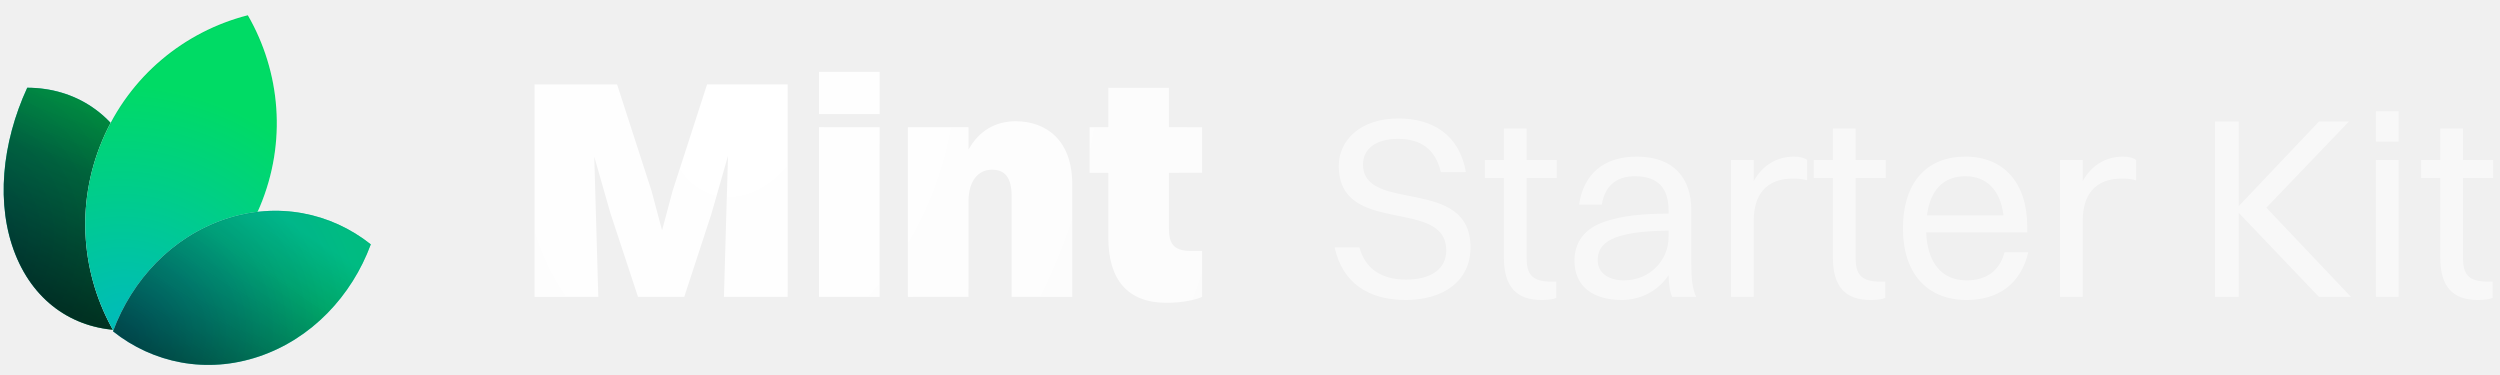
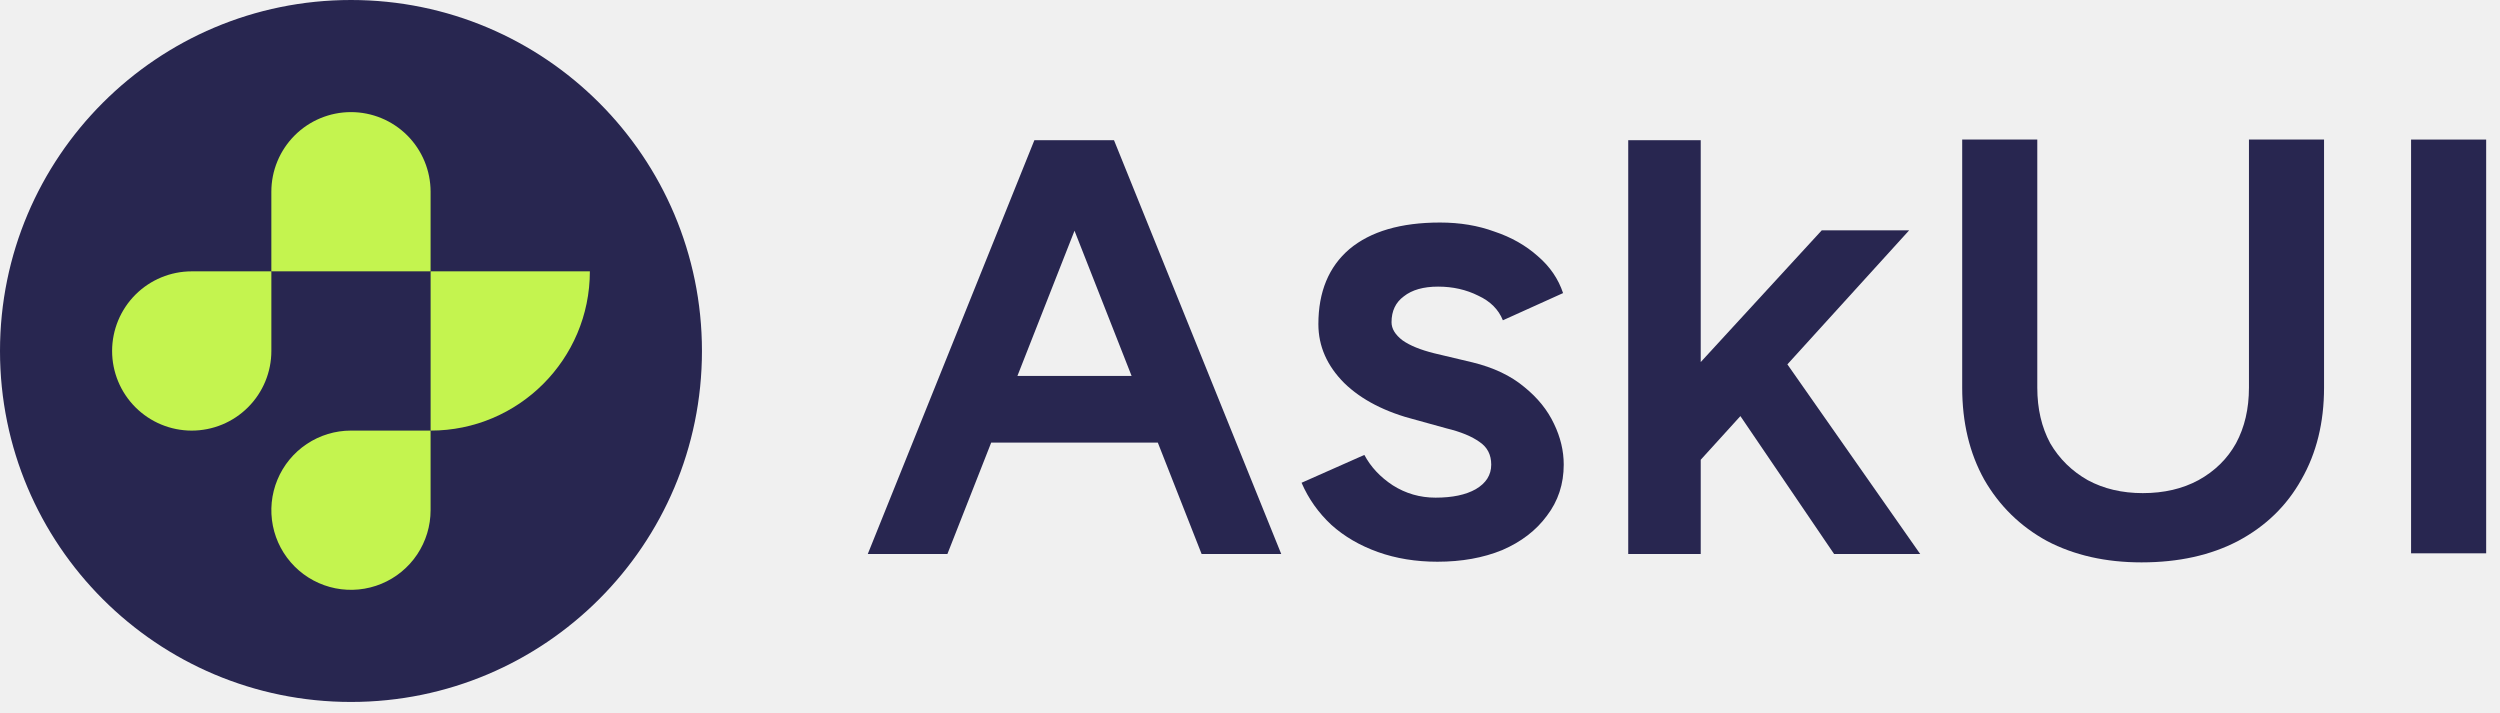
- <svg xmlns="http://www.w3.org/2000/svg" width="160" height="24" viewBox="0 0 160 24" fill="none">
-   <path d="M7.953 21.139C4.896 21.13 2.255 19.458 0.987 16.29C-0.28 13.121 0.109 9.163 1.744 5.615C4.801 5.624 7.442 7.296 8.71 10.465C9.977 13.633 9.588 17.591 7.953 21.139Z" fill="white" />
-   <path d="M7.953 21.139C4.896 21.13 2.255 19.458 0.987 16.29C-0.28 13.121 0.109 9.163 1.744 5.615C4.801 5.624 7.442 7.296 8.71 10.465C9.977 13.633 9.588 17.591 7.953 21.139Z" fill="url(#paint0_radial_115_109)" />
-   <path d="M7.953 21.139C4.896 21.13 2.255 19.458 0.987 16.29C-0.28 13.121 0.109 9.163 1.744 5.615C4.801 5.624 7.442 7.296 8.71 10.465C9.977 13.633 9.588 17.591 7.953 21.139Z" fill="black" fill-opacity="0.5" style="mix-blend-mode:hard-light" />
-   <path d="M7.953 21.139C4.896 21.13 2.255 19.458 0.987 16.29C-0.28 13.121 0.109 9.163 1.744 5.615C4.801 5.624 7.442 7.296 8.71 10.465C9.977 13.633 9.588 17.591 7.953 21.139Z" fill="url(#paint1_linear_115_109)" fill-opacity="0.5" style="mix-blend-mode:hard-light" />
-   <path d="M7.935 21.111C4.897 21.096 2.274 19.431 1.013 16.279C-0.248 13.124 0.136 9.182 1.762 5.643C4.8 5.659 7.423 7.324 8.684 10.476C9.945 13.63 9.561 17.572 7.935 21.111Z" stroke="url(#paint2_linear_115_109)" stroke-opacity="0.05" stroke-width="0.056" />
-   <path d="M7.31 21.257C11.354 20.221 14.884 17.375 16.628 13.236C18.373 9.097 17.945 4.587 15.86 0.976C11.816 2.012 8.287 4.858 6.542 8.998C4.797 13.137 5.225 17.646 7.31 21.257Z" fill="white" />
-   <path d="M7.31 21.257C11.354 20.221 14.884 17.375 16.628 13.236C18.373 9.097 17.945 4.587 15.86 0.976C11.816 2.012 8.287 4.858 6.542 8.998C4.797 13.137 5.225 17.646 7.31 21.257Z" fill="url(#paint3_radial_115_109)" />
-   <path d="M16.602 13.225C14.864 17.349 11.351 20.187 7.324 21.225C5.253 17.624 4.829 13.132 6.568 9.009C8.306 4.885 11.819 2.047 15.846 1.009C17.918 4.61 18.341 9.101 16.602 13.225Z" stroke="url(#paint4_linear_115_109)" stroke-opacity="0.05" stroke-width="0.056" />
-   <path d="M7.234 21.207C9.789 23.237 13.21 23.951 16.577 22.814C19.944 21.677 22.506 18.945 23.73 15.638C21.175 13.608 17.754 12.894 14.387 14.031C11.02 15.168 8.458 17.901 7.234 21.207Z" fill="white" />
-   <path d="M7.234 21.207C9.789 23.237 13.21 23.951 16.577 22.814C19.944 21.677 22.506 18.945 23.73 15.638C21.175 13.608 17.754 12.894 14.387 14.031C11.02 15.168 8.458 17.901 7.234 21.207Z" fill="url(#paint5_radial_115_109)" />
-   <path d="M7.234 21.207C9.789 23.237 13.21 23.951 16.577 22.814C19.944 21.677 22.506 18.945 23.73 15.638C21.175 13.608 17.754 12.894 14.387 14.031C11.02 15.168 8.458 17.901 7.234 21.207Z" fill="black" fill-opacity="0.2" style="mix-blend-mode:hard-light" />
-   <path d="M7.234 21.207C9.789 23.237 13.21 23.951 16.577 22.814C19.944 21.677 22.506 18.945 23.73 15.638C21.175 13.608 17.754 12.894 14.387 14.031C11.02 15.168 8.458 17.901 7.234 21.207Z" fill="url(#paint6_linear_115_109)" fill-opacity="0.5" style="mix-blend-mode:hard-light" />
-   <path d="M16.568 22.787C13.218 23.918 9.814 23.212 7.267 21.198C8.492 17.907 11.044 15.189 14.396 14.058C17.747 12.927 21.15 13.633 23.697 15.648C22.472 18.938 19.92 21.656 16.568 22.787Z" stroke="url(#paint7_linear_115_109)" stroke-opacity="0.05" stroke-width="0.056" />
-   <path d="M34.212 19V5.4H39.492L41.692 12.2L42.372 14.74L43.052 12.2L45.252 5.4H50.412V19H46.332L46.592 9.98L45.532 13.68L43.792 19H40.832L39.052 13.6L38.032 10.02L38.292 19H34.212ZM52.416 7.3V4.6H56.295V7.3H52.416ZM52.416 19V8.14H56.295V19H52.416ZM58.104 19V8.14H61.984V9.58C62.664 8.34 63.744 7.76 65.004 7.76C66.964 7.76 68.624 8.98 68.624 11.78V19H64.744V12.56C64.744 11.34 64.304 10.86 63.484 10.86C62.604 10.86 61.984 11.58 61.984 12.88V19H58.104ZM70.933 15.22V11.06H69.733V8.14H70.933V5.62H74.813V8.14H76.933V11.06H74.813V14.6C74.813 15.5 75.033 16.06 76.213 16.06H76.933V19C76.493 19.2 75.673 19.38 74.653 19.38C72.153 19.38 70.933 17.88 70.933 15.22Z" fill="url(#paint8_radial_115_109)" />
-   <path d="M87.232 10.519C87.232 13.687 94.112 11.229 94.112 15.832C94.112 17.994 92.364 19.198 89.971 19.198C87.562 19.198 85.912 18.093 85.417 15.832H87.001C87.364 17.169 88.371 17.895 89.987 17.895C91.671 17.895 92.561 17.152 92.561 16.03C92.561 12.598 85.681 15.155 85.681 10.618C85.681 9.001 87.034 7.582 89.509 7.582C91.671 7.582 93.403 8.621 93.816 11.014H92.215C91.868 9.529 90.912 8.886 89.476 8.886C88.057 8.886 87.232 9.529 87.232 10.519ZM96.25 16.476V11.393H95.029V10.239H96.25V8.226H97.702V10.239H99.632V11.393H97.702V16.476C97.702 17.532 98.015 18.026 99.302 18.026H99.599V19.066C99.434 19.148 99.071 19.198 98.659 19.198C97.025 19.198 96.25 18.323 96.25 16.476ZM102.516 13.093H101.064C101.345 11.162 102.615 10.024 104.76 10.024C107.103 10.024 108.242 11.393 108.242 13.44V16.888C108.242 17.895 108.324 18.521 108.555 19H107.021C106.856 18.654 106.806 18.142 106.79 17.614C106.047 18.72 104.859 19.198 103.803 19.198C101.988 19.198 100.767 18.357 100.767 16.69C100.767 15.486 101.427 14.611 102.714 14.182C103.902 13.786 105.107 13.687 106.79 13.671V13.473C106.79 12.053 106.13 11.278 104.628 11.278C103.374 11.278 102.698 11.971 102.516 13.093ZM102.252 16.657C102.252 17.465 102.929 17.944 103.952 17.944C105.569 17.944 106.79 16.674 106.79 15.172V14.759C103.061 14.793 102.252 15.585 102.252 16.657ZM110.787 19V10.239H112.239V11.591C112.833 10.519 113.774 10.024 114.83 10.024C115.176 10.024 115.49 10.107 115.655 10.239V11.542C115.407 11.46 115.094 11.427 114.747 11.427C112.998 11.427 112.239 12.515 112.239 14.1V19H110.787ZM117.305 16.476V11.393H116.084V10.239H117.305V8.226H118.757V10.239H120.688V11.393H118.757V16.476C118.757 17.532 119.071 18.026 120.358 18.026H120.655V19.066C120.49 19.148 120.127 19.198 119.714 19.198C118.081 19.198 117.305 18.323 117.305 16.476ZM129.809 16.145C129.33 18.192 127.862 19.198 125.865 19.198C123.324 19.198 121.79 17.482 121.79 14.627C121.79 11.658 123.324 10.024 125.783 10.024C128.258 10.024 129.743 11.723 129.743 14.512V14.875H123.275C123.357 16.838 124.281 17.944 125.865 17.944C127.103 17.944 127.977 17.35 128.291 16.145H129.809ZM125.783 11.278C124.38 11.278 123.539 12.152 123.324 13.786H128.225C128.027 12.169 127.152 11.278 125.783 11.278ZM131.843 19V10.239H133.295V11.591C133.889 10.519 134.829 10.024 135.885 10.024C136.232 10.024 136.545 10.107 136.71 10.239V11.542C136.463 11.46 136.149 11.427 135.803 11.427C134.054 11.427 133.295 12.515 133.295 14.1V19H131.843ZM141.763 19V7.78H143.281V13.192L148.413 7.78H150.327L145.047 13.291L150.459 19H148.413L143.281 13.621V19H141.763ZM152.06 9.067V7.12H153.512V9.067H152.06ZM152.06 19V10.239H153.512V19H152.06ZM156.178 16.476V11.393H154.957V10.239H156.178V8.226H157.63V10.239H159.56V11.393H157.63V16.476C157.63 17.532 157.943 18.026 159.23 18.026H159.527V19.066C159.362 19.148 158.999 19.198 158.587 19.198C156.953 19.198 156.178 18.323 156.178 16.476Z" fill="white" fill-opacity="0.55" />
-   <defs>
-     <radialGradient id="paint0_radial_115_109" cx="0" cy="0" r="1" gradientUnits="userSpaceOnUse" gradientTransform="translate(-3.00503 15.023) rotate(-10.029) scale(17.9572 17.784)">
-       <stop stop-color="#00B0BB" />
-       <stop offset="1" stop-color="#00DB65" />
-     </radialGradient>
-     <linearGradient id="paint1_linear_115_109" x1="7.39" y1="4.813" x2="1.63" y2="18.689" gradientUnits="userSpaceOnUse">
-       <stop stop-color="#18E299" />
-       <stop offset="1" />
-     </linearGradient>
-     <linearGradient id="paint2_linear_115_109" x1="7.948" y1="8.016" x2="1.761" y2="18.746" gradientUnits="userSpaceOnUse">
-       <stop />
-       <stop offset="1" stop-opacity="0" />
-     </linearGradient>
-     <radialGradient id="paint3_radial_115_109" cx="0" cy="0" r="1" gradientUnits="userSpaceOnUse" gradientTransform="translate(8.11404 20.8822) rotate(-75.7542) scale(21.6246 23.7772)">
-       <stop stop-color="#00BBBB" />
-       <stop offset="0.713" stop-color="#00DB65" />
-     </radialGradient>
-     <linearGradient id="paint4_linear_115_109" x1="7.602" y1="5.871" x2="15.556" y2="16.372" gradientUnits="userSpaceOnUse">
-       <stop />
-       <stop offset="1" stop-opacity="0" />
-     </linearGradient>
-     <radialGradient id="paint5_radial_115_109" cx="0" cy="0" r="1" gradientUnits="userSpaceOnUse" gradientTransform="translate(7.84537 21.5181) rotate(-20.3525) scale(18.5603 17.32)">
-       <stop stop-color="#00B0BB" />
-       <stop offset="1" stop-color="#00DB65" />
-     </radialGradient>
-     <linearGradient id="paint6_linear_115_109" x1="16.808" y1="13.007" x2="10.041" y2="22.994" gradientUnits="userSpaceOnUse">
-       <stop stop-color="#00B1BC" />
-       <stop offset="1" />
-     </linearGradient>
-     <linearGradient id="paint7_linear_115_109" x1="16.808" y1="13.007" x2="14.169" y2="23.841" gradientUnits="userSpaceOnUse">
-       <stop />
-       <stop offset="1" stop-opacity="0" />
-     </linearGradient>
-     <radialGradient id="paint8_radial_115_109" cx="0" cy="0" r="1" gradientUnits="userSpaceOnUse" gradientTransform="translate(47.2781 7) rotate(19.0047) scale(67.5582 85.7506)">
-       <stop stop-color="white" />
-       <stop offset="1" stop-color="white" stop-opacity="0.5" />
-     </radialGradient>
-   </defs>
+ <svg xmlns="http://www.w3.org/2000/svg" width="165" height="47" viewBox="0 0 165 47" fill="none">
+   <path d="M79.306 36.562L68.568 9.253H73.524L84.561 36.562H79.306ZM57.274 36.562L68.269 9.253H73.267L62.529 36.562H57.274ZM63.795 29.213V24.813H77.997V29.213H63.795Z" fill="#282650" />
+   <path d="M94.874 37.074C93.45 37.074 92.14 36.861 90.944 36.434C89.748 36.006 88.722 35.408 87.868 34.639C87.013 33.842 86.358 32.916 85.903 31.862L90.047 30.025C90.474 30.823 91.101 31.492 91.927 32.033C92.781 32.574 93.721 32.845 94.746 32.845C95.857 32.845 96.74 32.66 97.395 32.289C98.079 31.891 98.421 31.349 98.421 30.666C98.421 30.011 98.164 29.512 97.652 29.171C97.139 28.8 96.413 28.501 95.473 28.273L93.465 27.718C91.442 27.205 89.862 26.393 88.722 25.283C87.583 24.143 87.013 22.847 87.013 21.395C87.013 19.259 87.697 17.607 89.064 16.439C90.46 15.271 92.454 14.687 95.045 14.687C96.356 14.687 97.552 14.887 98.634 15.285C99.745 15.656 100.699 16.197 101.497 16.909C102.294 17.592 102.85 18.404 103.163 19.344L99.19 21.139C98.905 20.426 98.364 19.885 97.566 19.515C96.769 19.116 95.886 18.917 94.917 18.917C93.949 18.917 93.194 19.131 92.653 19.558C92.112 19.956 91.841 20.526 91.841 21.267C91.841 21.694 92.083 22.093 92.567 22.463C93.052 22.805 93.749 23.09 94.661 23.317L97.182 23.916C98.577 24.257 99.716 24.799 100.599 25.539C101.482 26.251 102.138 27.063 102.565 27.974C102.992 28.857 103.206 29.754 103.206 30.666C103.206 31.948 102.835 33.073 102.095 34.041C101.383 35.009 100.4 35.764 99.147 36.305C97.894 36.818 96.469 37.074 94.874 37.074Z" fill="#282650" />
+   <path d="M112.034 30.58L109.129 27.291L120.237 15.2H126.005L112.034 30.58ZM107.463 36.562V9.253H112.248V36.562H107.463ZM121.049 36.562L113.53 25.496L116.648 22.164L126.731 36.562H121.049Z" fill="#282650" />
+   <path d="M141.339 37.117C138.975 37.117 136.896 36.647 135.102 35.707C133.336 34.739 131.954 33.386 130.957 31.649C129.989 29.911 129.505 27.889 129.505 25.582V9.211H134.461V25.582C134.461 26.978 134.746 28.202 135.315 29.256C135.913 30.282 136.739 31.093 137.793 31.691C138.847 32.261 140.058 32.546 141.425 32.546C142.82 32.546 144.045 32.261 145.099 31.691C146.181 31.093 147.007 30.282 147.577 29.256C148.147 28.202 148.431 26.978 148.431 25.582V9.211H153.387V25.582C153.387 27.889 152.889 29.911 151.892 31.649C150.924 33.386 149.528 34.739 147.705 35.707C145.911 36.647 143.789 37.117 141.339 37.117Z" fill="#282650" />
+   <path d="M159.131 36.519V9.211H164.087V36.519H159.131Z" fill="#282650" />
+   <rect width="46.329" height="46.329" rx="23.164" fill="#282650" />
+   <path d="M12.654 17.909H17.91V23.165C17.91 24.558 17.356 25.895 16.37 26.88C15.385 27.866 14.048 28.42 12.654 28.42C11.261 28.42 9.924 27.866 8.938 26.88C7.953 25.895 7.399 24.558 7.399 23.165C7.399 21.771 7.953 20.434 8.938 19.448C9.924 18.463 11.261 17.909 12.654 17.909Z" fill="#C4F44F" />
+   <path d="M23.163 28.419C22.124 28.419 21.108 28.728 20.244 29.305C19.38 29.883 18.706 30.703 18.309 31.663C17.911 32.624 17.807 33.68 18.01 34.7C18.212 35.719 18.713 36.655 19.448 37.39C20.183 38.125 21.119 38.626 22.139 38.828C23.158 39.031 24.214 38.927 25.175 38.529C26.135 38.132 26.956 37.458 27.533 36.594C28.11 35.73 28.419 34.714 28.419 33.675V28.419H23.163Z" fill="#C4F44F" />
+   <path d="M23.164 7.399C24.558 7.399 25.894 7.953 26.88 8.938C27.865 9.924 28.419 11.261 28.419 12.654V17.91H17.909V12.654C17.909 11.261 18.462 9.924 19.448 8.938C20.433 7.953 21.77 7.399 23.164 7.399Z" fill="#C4F44F" />
+   <path d="M28.421 17.909H38.931V17.909C38.931 23.714 34.225 28.42 28.421 28.42V28.42V17.909Z" fill="#C4F44F" />
</svg>
